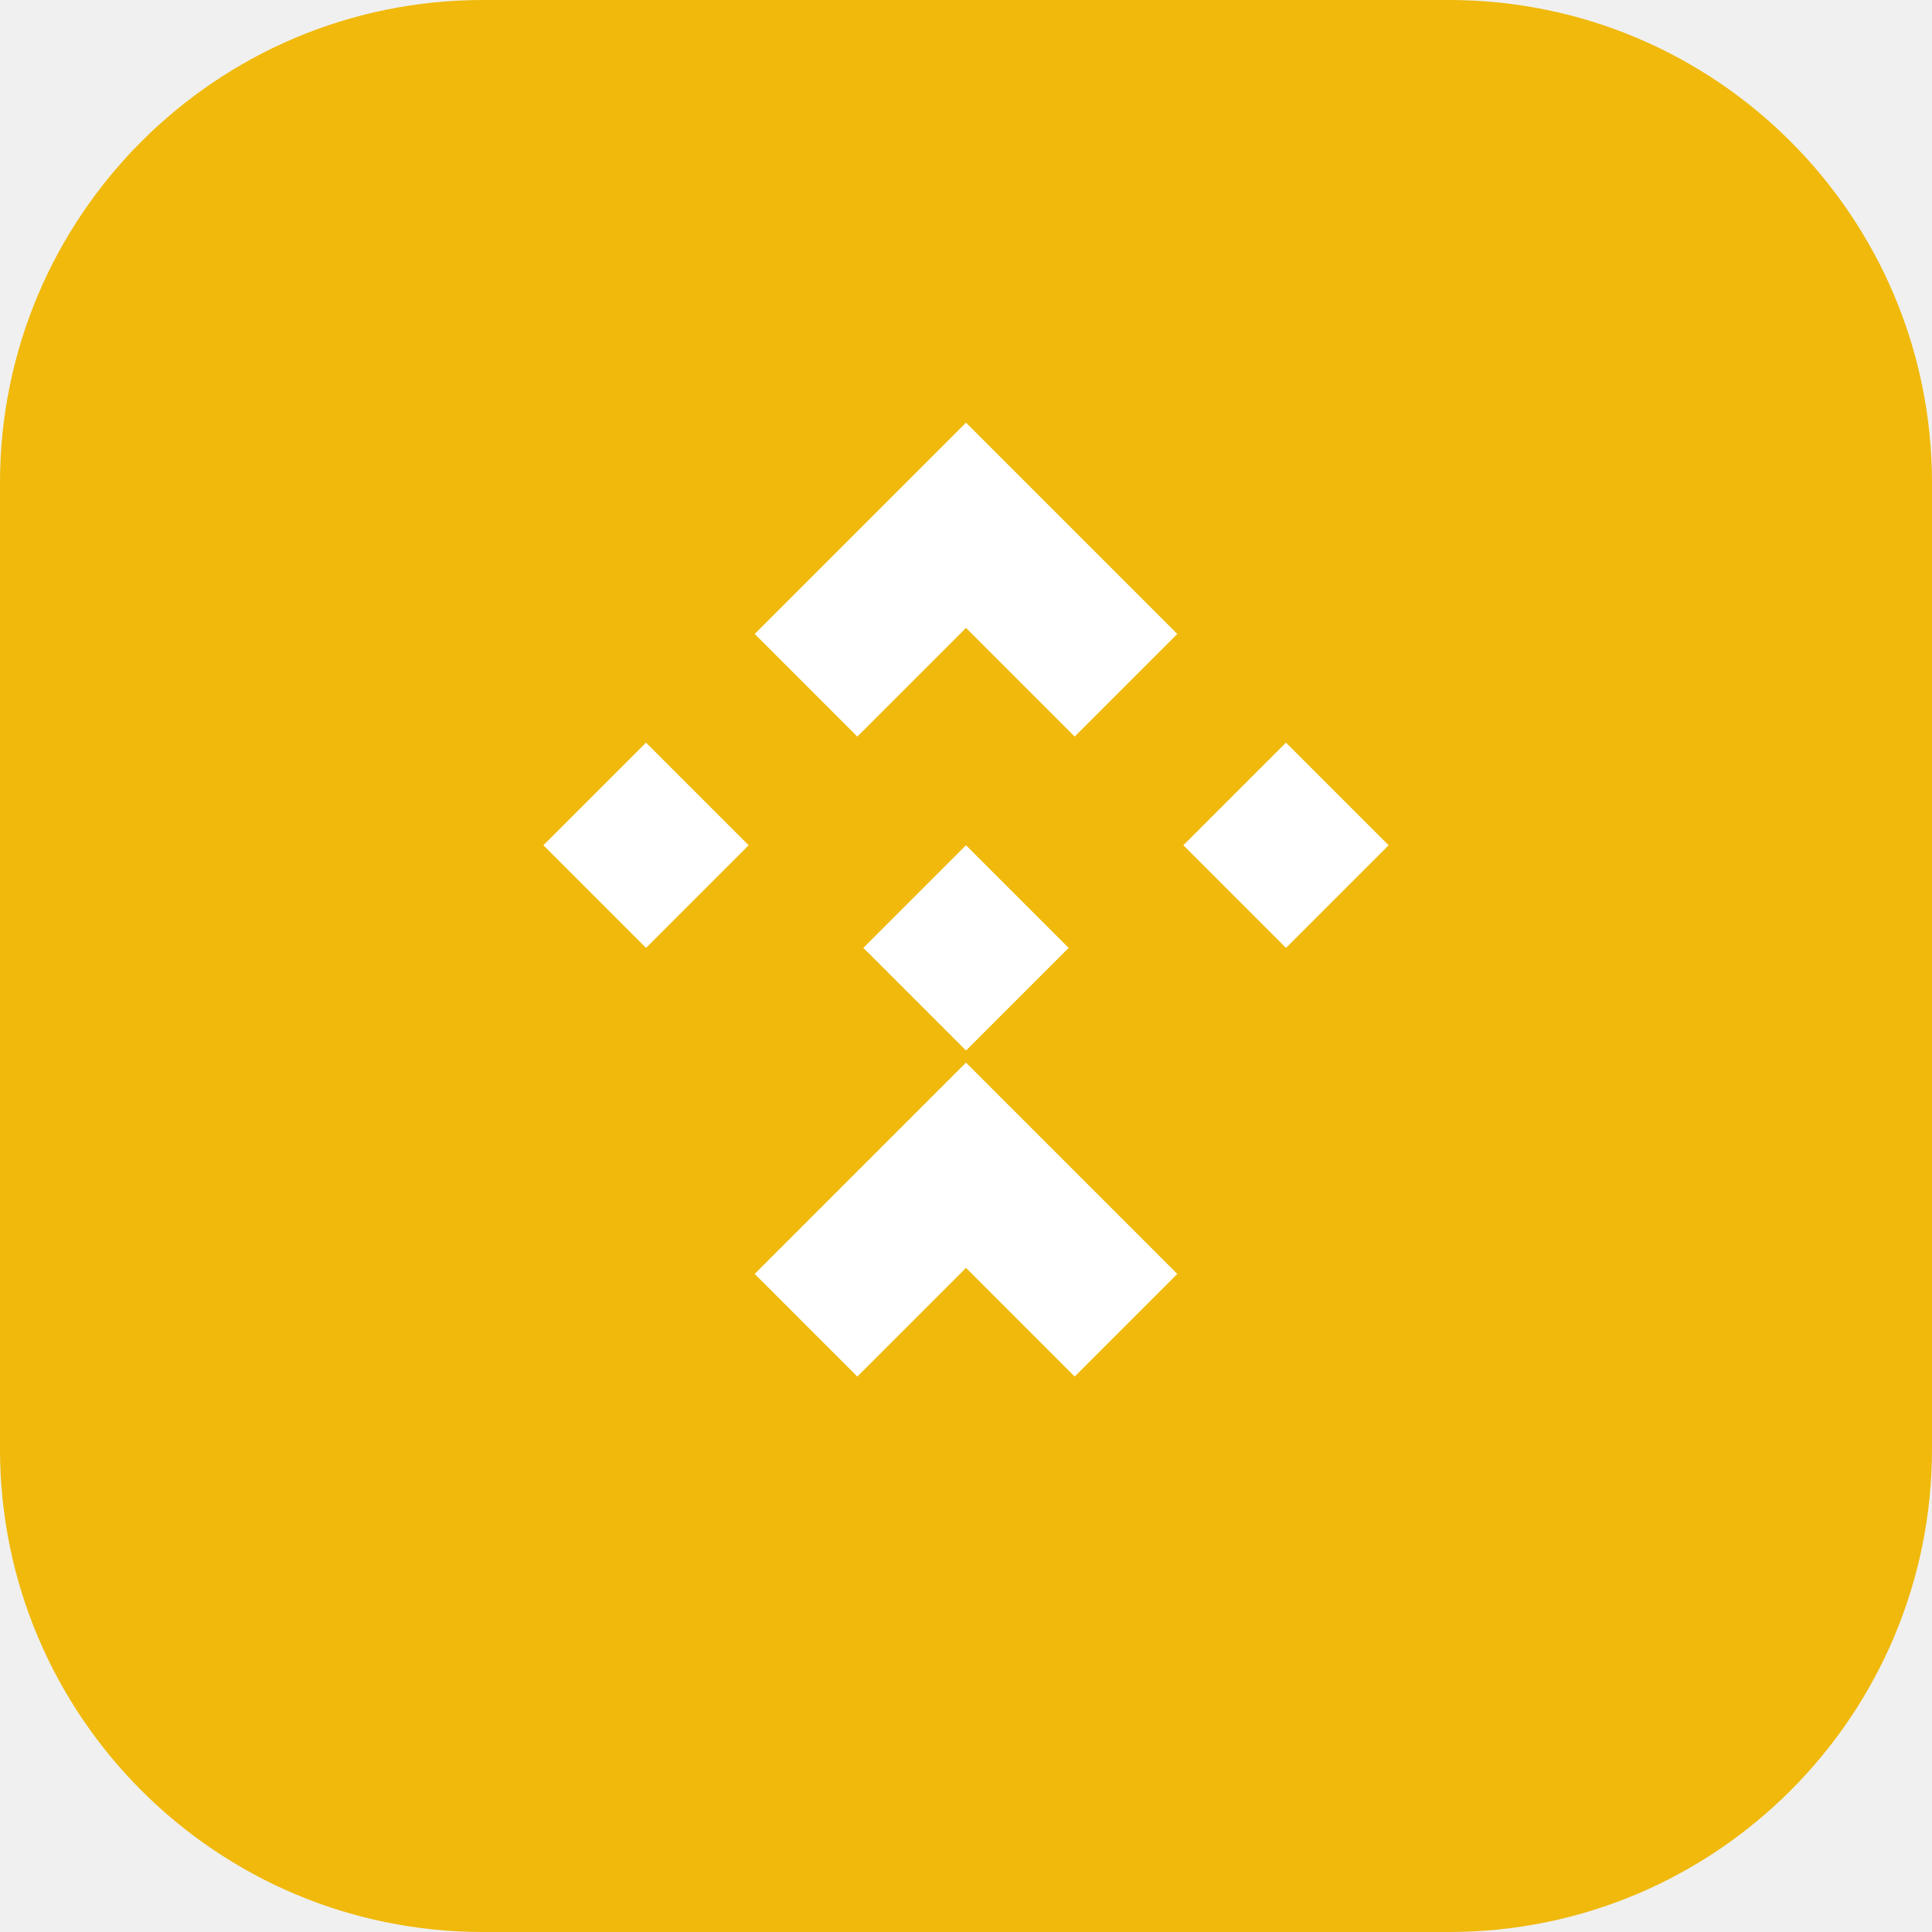
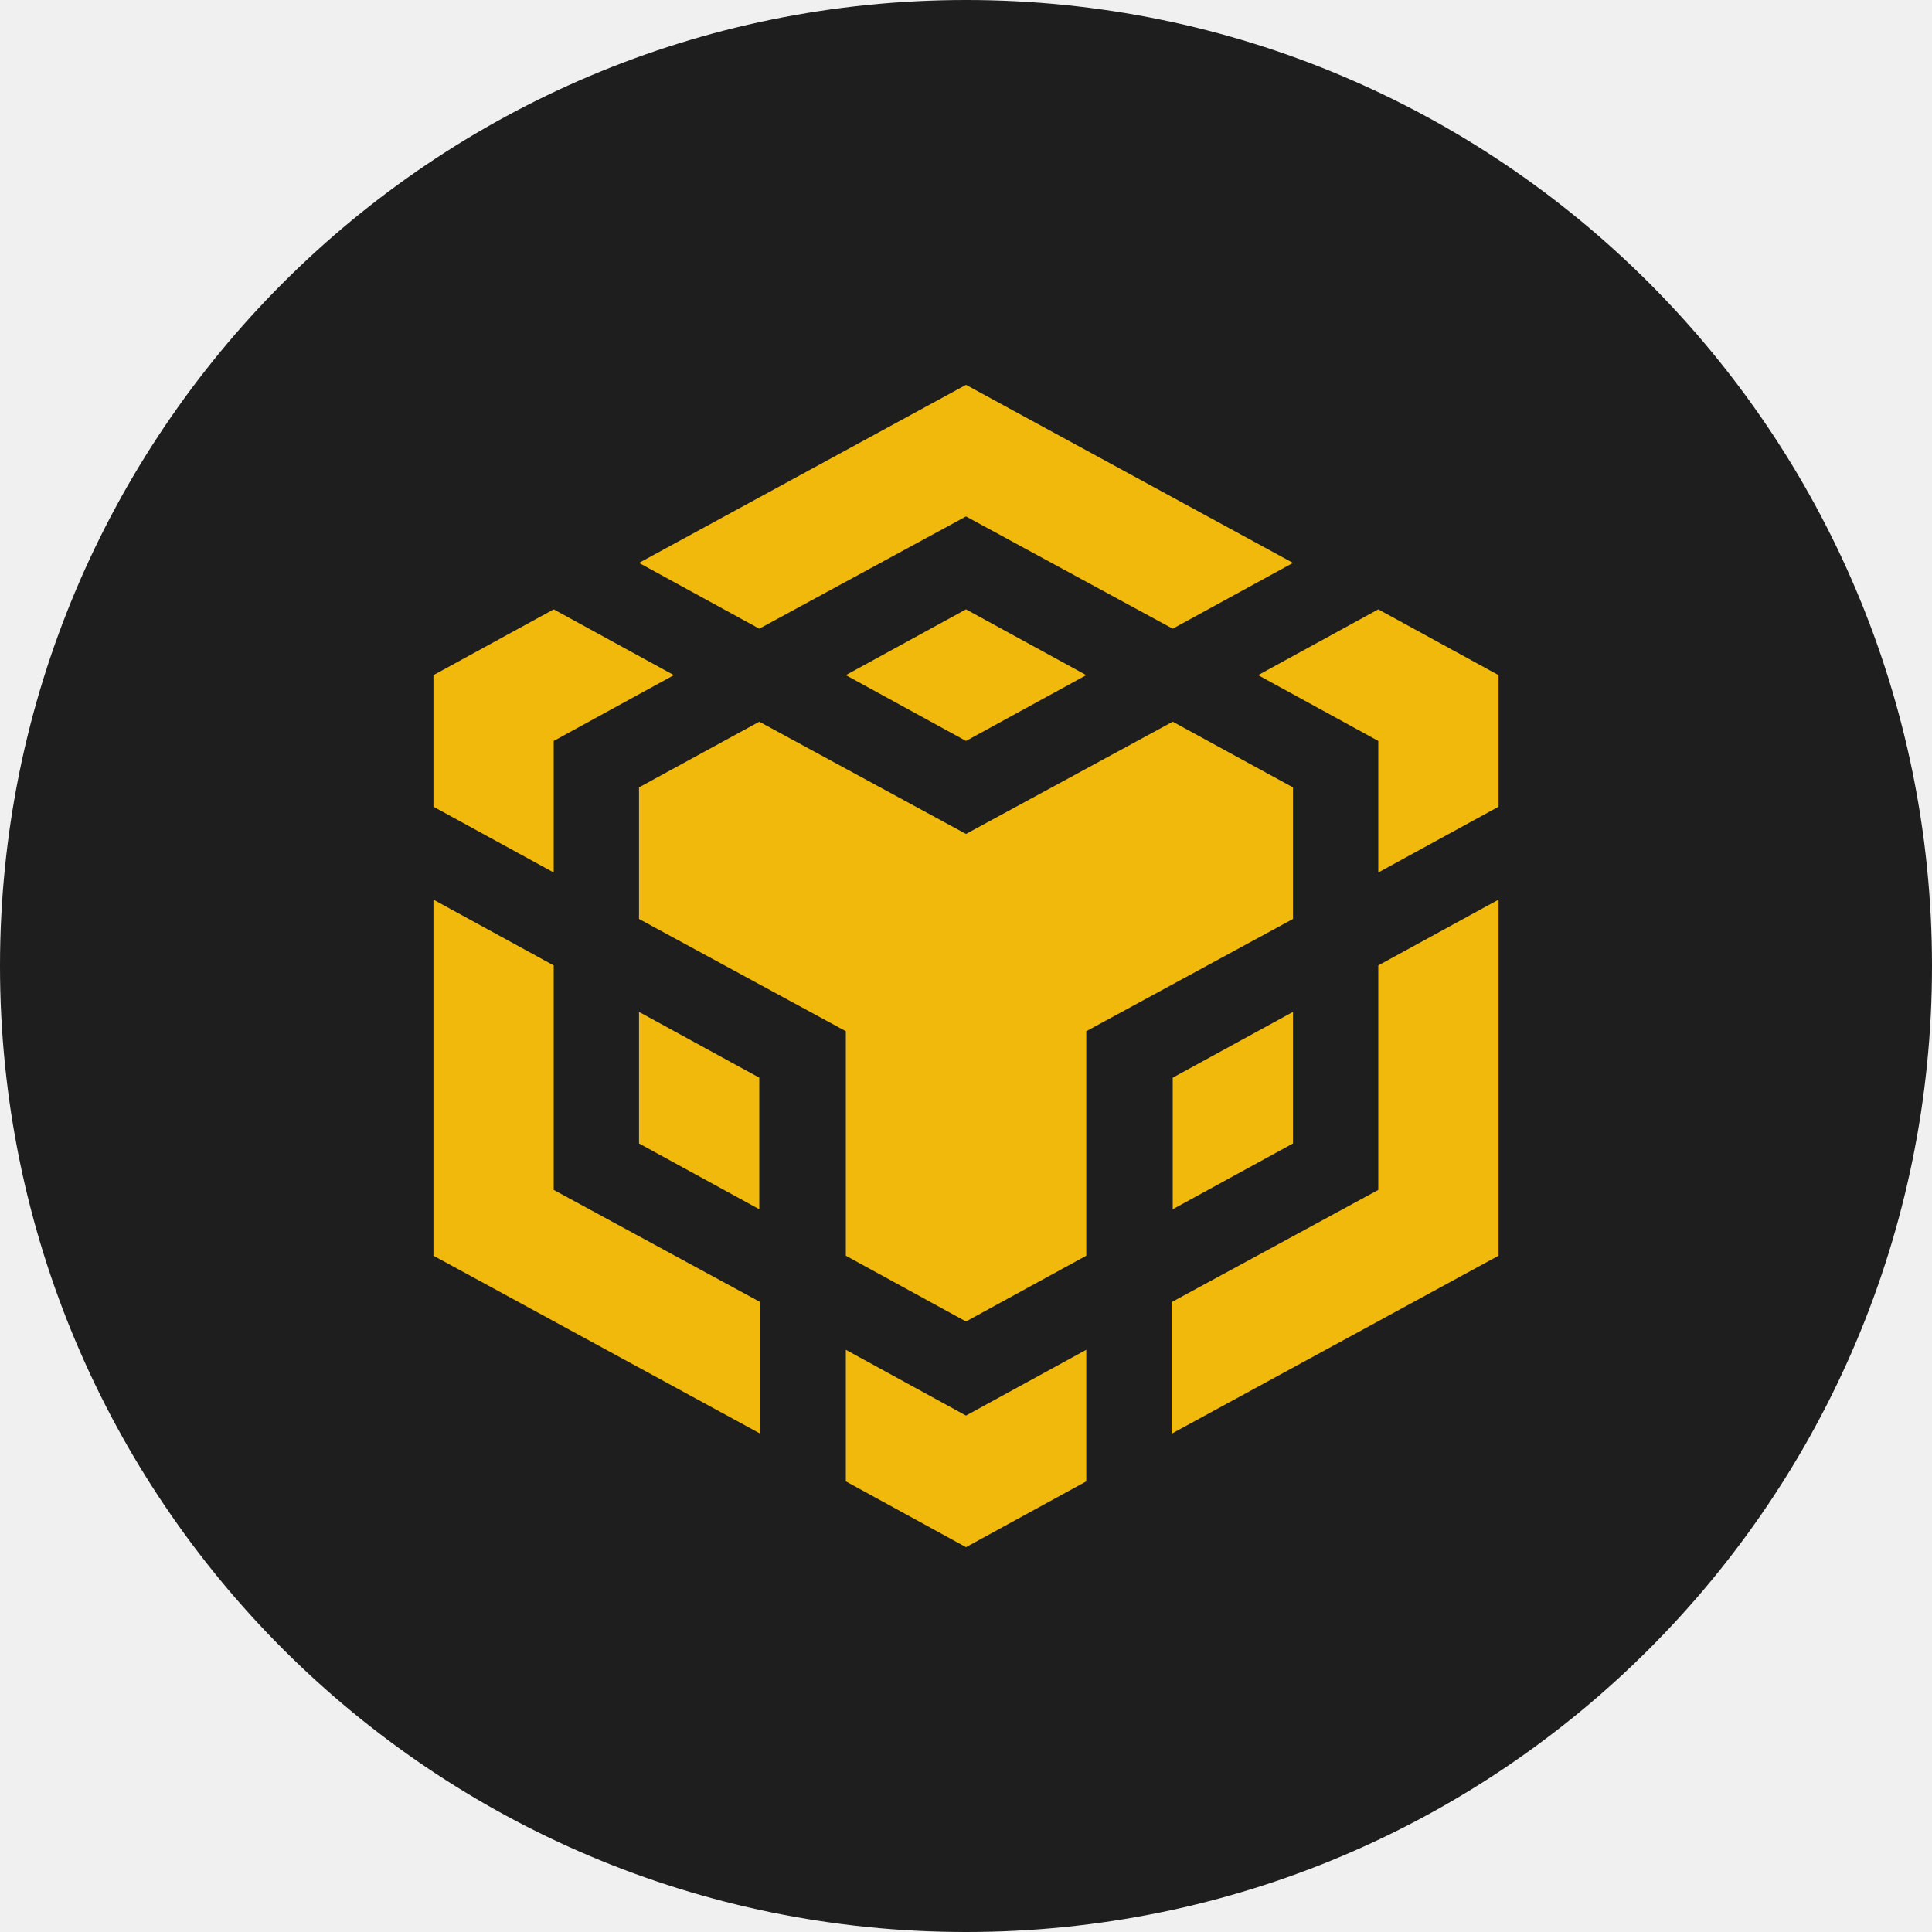
- <svg xmlns="http://www.w3.org/2000/svg" width="16" height="16" viewBox="0 0 16 16" fill="none">
-   <rect width="16" height="16" rx="4" fill="#F0B90B" />
-   <path d="M8 3.5L6.25 5.25L7.1 6.1L8 5.2L8.9 6.1L9.75 5.25L8 3.5ZM4.5 7L5.35 6.15L6.2 7L5.35 7.85L4.5 7ZM8 7L7.15 7.85L8 8.7L8.85 7.85L8 7ZM9.8 7L10.65 6.15L11.5 7L10.65 7.85L9.8 7ZM8 8.8L6.25 10.55L7.1 11.4L8 10.5L8.9 11.4L9.75 10.55L8 8.8Z" fill="white" />
+ <svg xmlns="http://www.w3.org/2000/svg" width="20" height="20" viewBox="0 0 20 20" fill="none">
+   <circle cx="10" cy="10" r="10" fill="#1E1E1E" />
+   <path d="M6.615 5.827L10 3.984L13.385 5.827L12.14 6.508L10 5.346L7.86 6.508L6.615 5.827ZM13.385 8.151L12.14 7.471L10 8.633L7.86 7.471L6.615 8.151V9.513L8.756 10.675V12.999L10 13.68L11.245 12.999V10.675L13.385 9.513V8.151ZM13.385 11.837V10.475L12.14 11.156V12.518L13.385 11.837ZM14.268 12.318L12.128 13.48V14.842L15.513 12.999V9.313L14.268 9.994V12.318ZM13.024 6.989L14.268 7.67V9.032L15.513 8.351V6.989L14.268 6.308L13.024 6.989ZM8.756 13.973V15.335L10 16.016L11.245 15.335V13.973L10 14.654L8.756 13.973ZM6.615 11.837L7.86 12.518V11.156L6.615 10.475V11.837ZM8.756 6.989L10 7.67L11.245 6.989L10 6.308L8.756 6.989ZM5.732 7.67L6.976 6.989L5.732 6.308L4.487 6.989V8.351L5.732 9.032V7.67ZM5.732 9.994L4.487 9.313V12.999L7.872 14.842V13.48L5.732 12.318V9.994Z" fill="#F1B90C" />
</svg>
